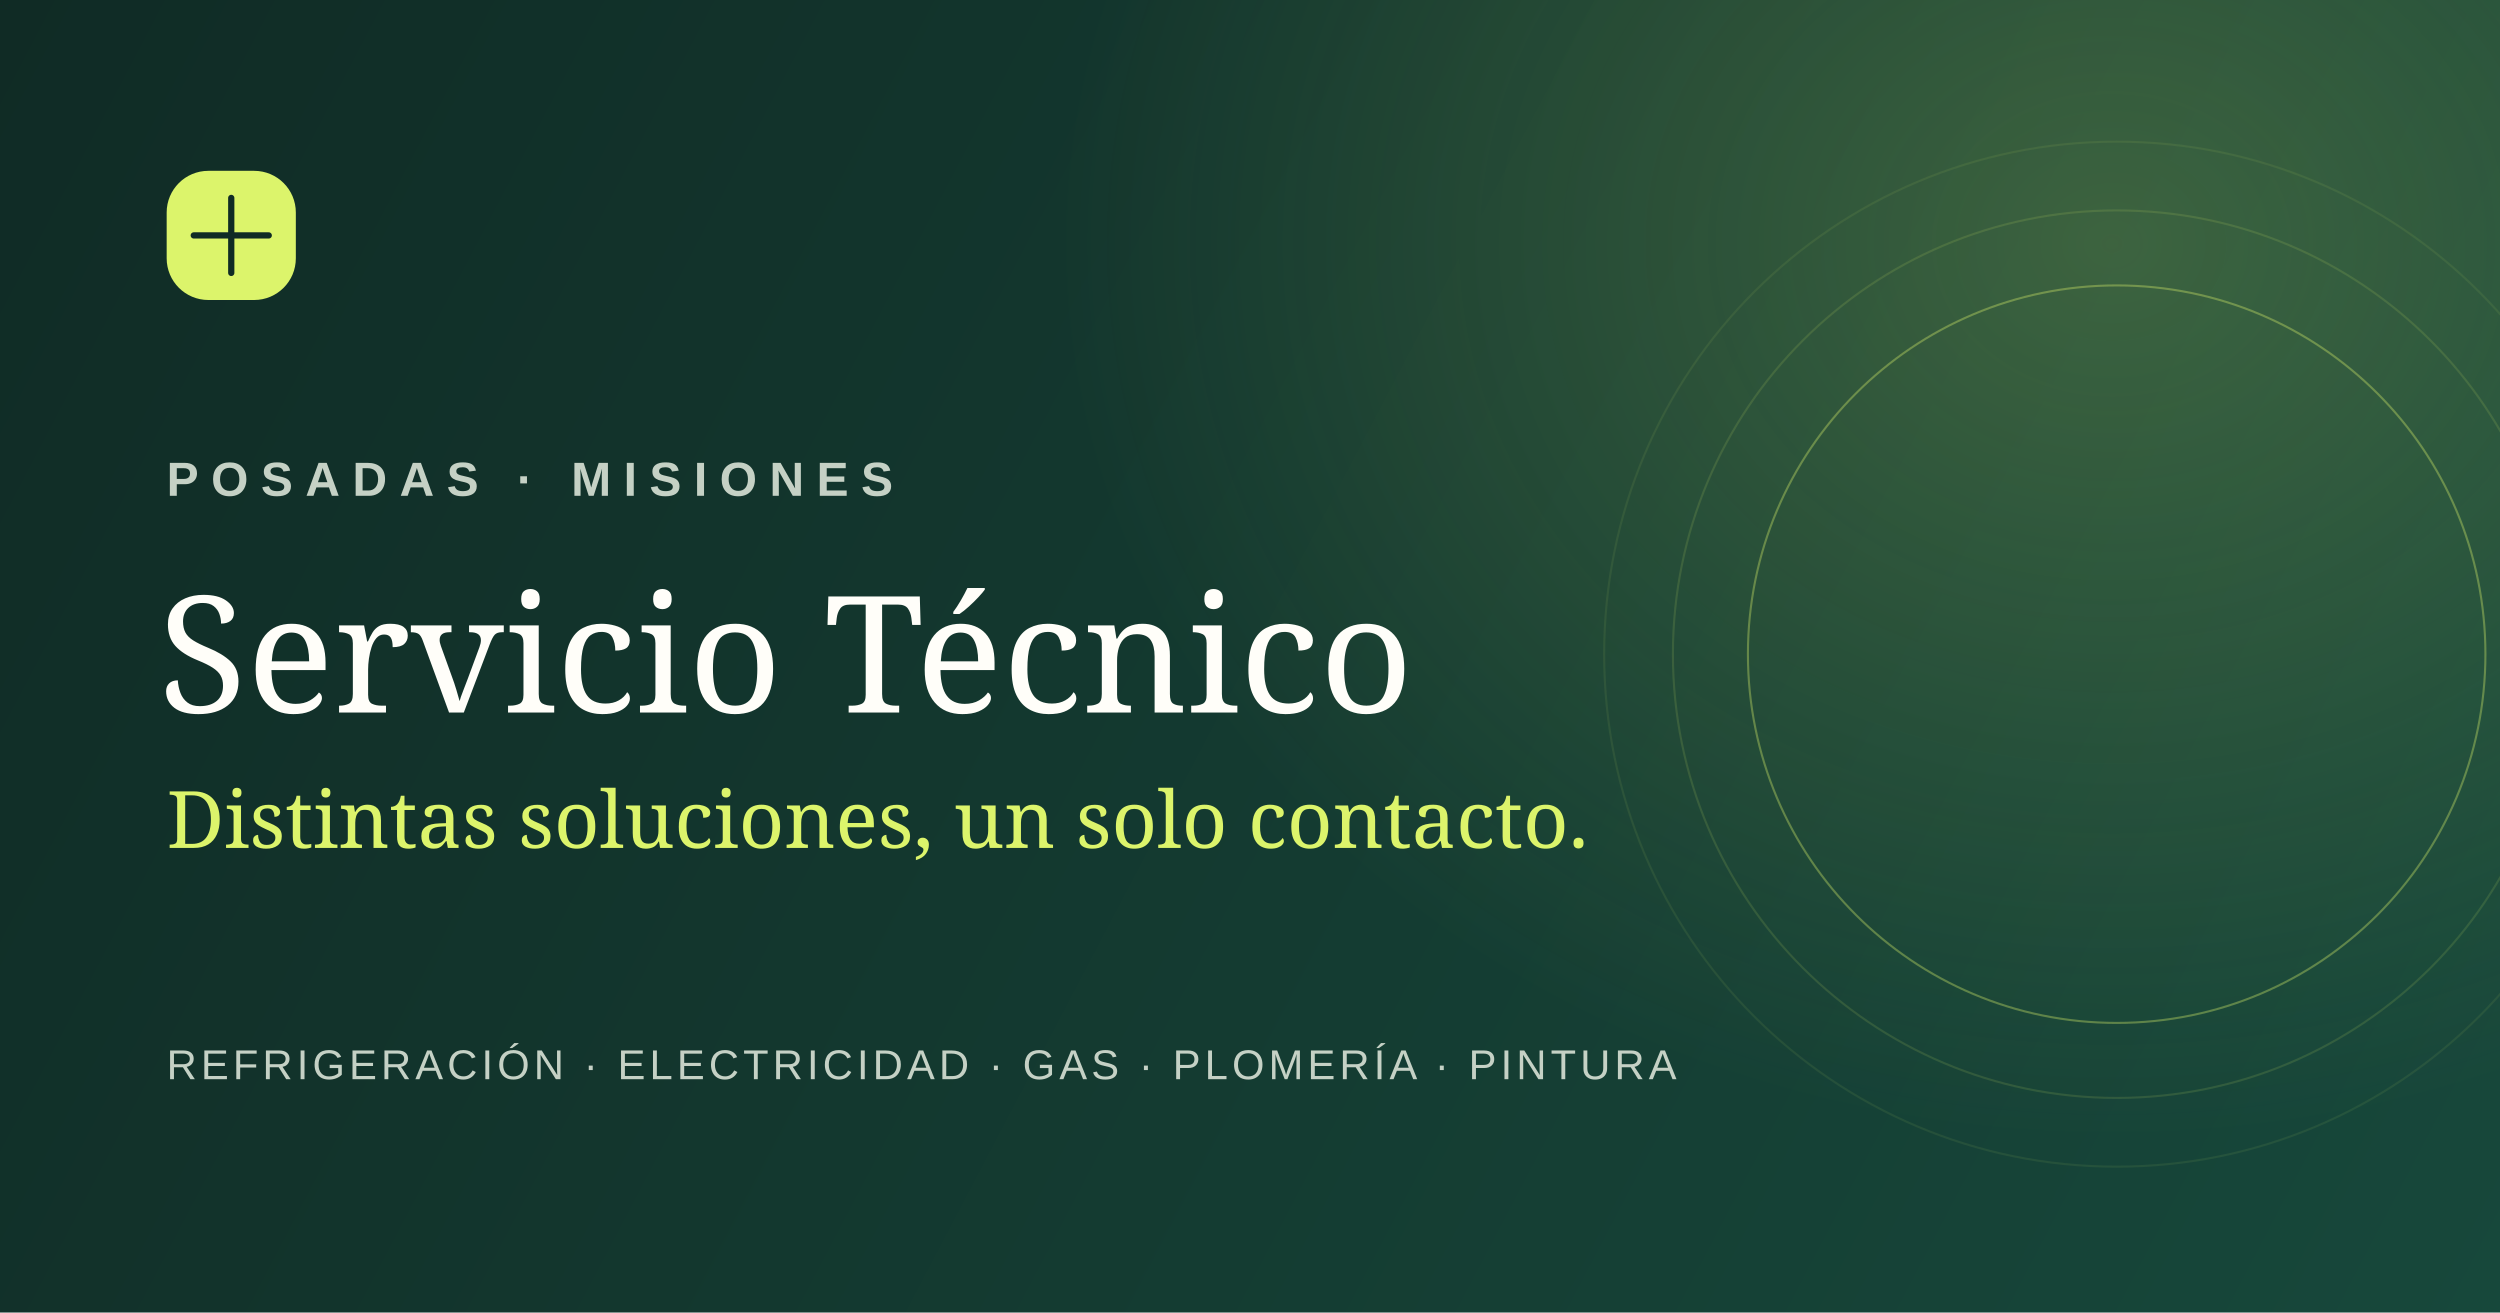
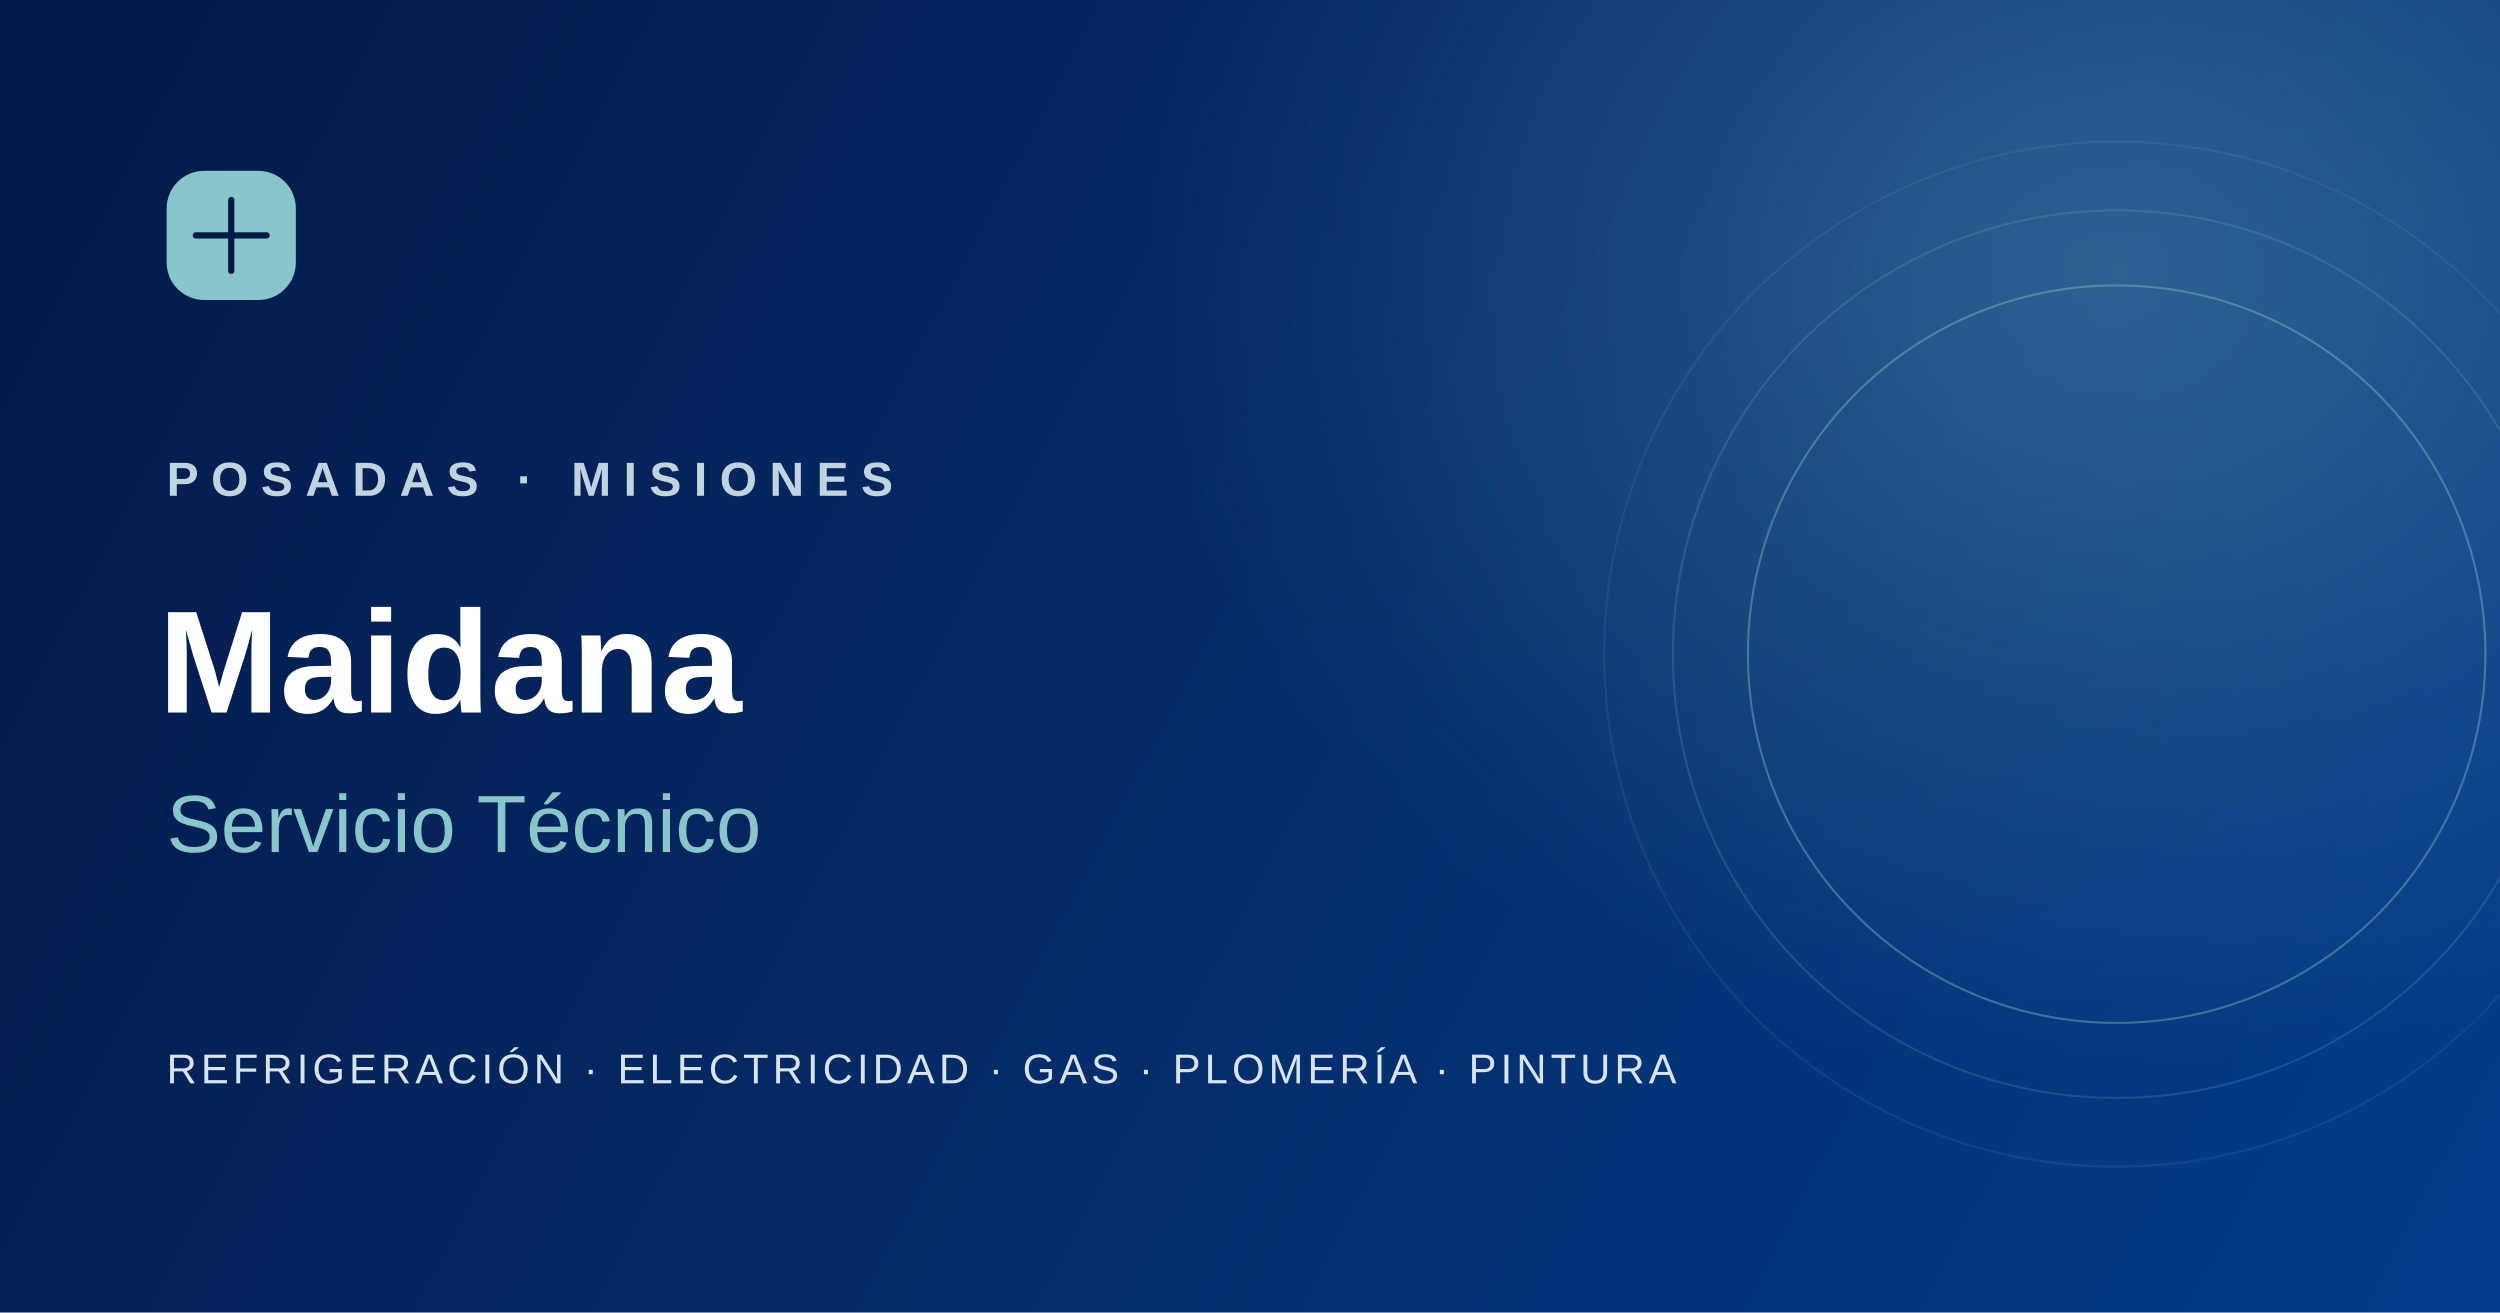
<svg xmlns="http://www.w3.org/2000/svg" width="1200" height="630" viewBox="0 0 1200 630" fill="none">
  <defs>
    <linearGradient id="bg" x1="0" y1="0" x2="1200" y2="630" gradientUnits="userSpaceOnUse">
-       <stop stop-color="#102B25" />
-       <stop offset="1" stop-color="#17483B" />
+       <stop stop-color="#031947" />
+       <stop offset="1" stop-color="#033D8A" />
    </linearGradient>
-     <radialGradient id="glow" cx="0" cy="0" r="1" gradientTransform="matrix(504 0 0 431 1011 117)" gradientUnits="userSpaceOnUse">
-       <stop stop-color="#DCF46B" stop-opacity=".2" />
-       <stop offset="1" stop-color="#DCF46B" stop-opacity="0" />
+     <radialGradient id="glow" cx="0" cy="0" r="1" gradientTransform="matrix(460 0 0 390 1010 130)" gradientUnits="userSpaceOnUse">
+       <stop stop-color="#89C6CB" stop-opacity=".32" />
+       <stop offset="1" stop-color="#89C6CB" stop-opacity="0" />
    </radialGradient>
  </defs>
  <path fill="url(#bg)" d="M0 0h1200v630H0z" />
  <path fill="url(#glow)" d="M0 0h1200v630H0z" />
-   <circle cx="1016" cy="314" r="177" stroke="#DCF46B" stroke-opacity=".35" />
-   <circle cx="1016" cy="314" r="213" stroke="#DCF46B" stroke-opacity=".13" />
-   <circle cx="1016" cy="314" r="246" stroke="#DCF46B" stroke-opacity=".08" />
-   <rect x="80" y="82" width="62" height="62" rx="20" fill="#DCF46B" />
-   <path d="M111 95v36m-18-18h36" stroke="#102B25" stroke-width="3" stroke-linecap="round" />
-   <text x="80" y="238" fill="#C5D1C5" font-family="Arial,sans-serif" font-size="23" font-weight="700" letter-spacing="6">POSADAS · MISIONES</text>
-   <text x="76" y="342" fill="#FFFEF9" font-family="Georgia,serif" font-size="78">Servicio Técnico</text>
-   <text x="80" y="407" fill="#DCF46B" font-family="Georgia,serif" font-size="38">Distintas soluciones, un solo contacto.</text>
-   <text x="80" y="518" fill="#C5D1C5" font-family="Arial,sans-serif" font-size="20" letter-spacing="2">REFRIGERACIÓN · ELECTRICIDAD · GAS · PLOMERÍA · PINTURA</text>
+   <circle cx="1016" cy="314" r="177" stroke="#89C6CB" stroke-opacity=".4" />
+   <circle cx="1016" cy="314" r="213" stroke="#89C6CB" stroke-opacity=".18" />
+   <circle cx="1016" cy="314" r="246" stroke="#89C6CB" stroke-opacity=".1" />
+   <rect x="80" y="82" width="62" height="62" rx="18" fill="#89C6CB" />
+   <path d="M111 96v34m-17-17h34" stroke="#031947" stroke-width="3" stroke-linecap="round" />
+   <text x="80" y="238" fill="#BFD4E0" font-family="Arial,sans-serif" font-size="23" font-weight="700" letter-spacing="6">POSADAS · MISIONES</text>
+   <text x="76" y="342" fill="#FFFFFF" font-family="Arial,sans-serif" font-size="70" font-weight="700">Maidana</text>
+   <text x="80" y="409" fill="#89C6CB" font-family="Arial,sans-serif" font-size="39">Servicio Técnico</text>
+   <text x="80" y="520" fill="#D7E4EE" font-family="Arial,sans-serif" font-size="20" letter-spacing="2">REFRIGERACIÓN · ELECTRICIDAD · GAS · PLOMERÍA · PINTURA</text>
</svg>
